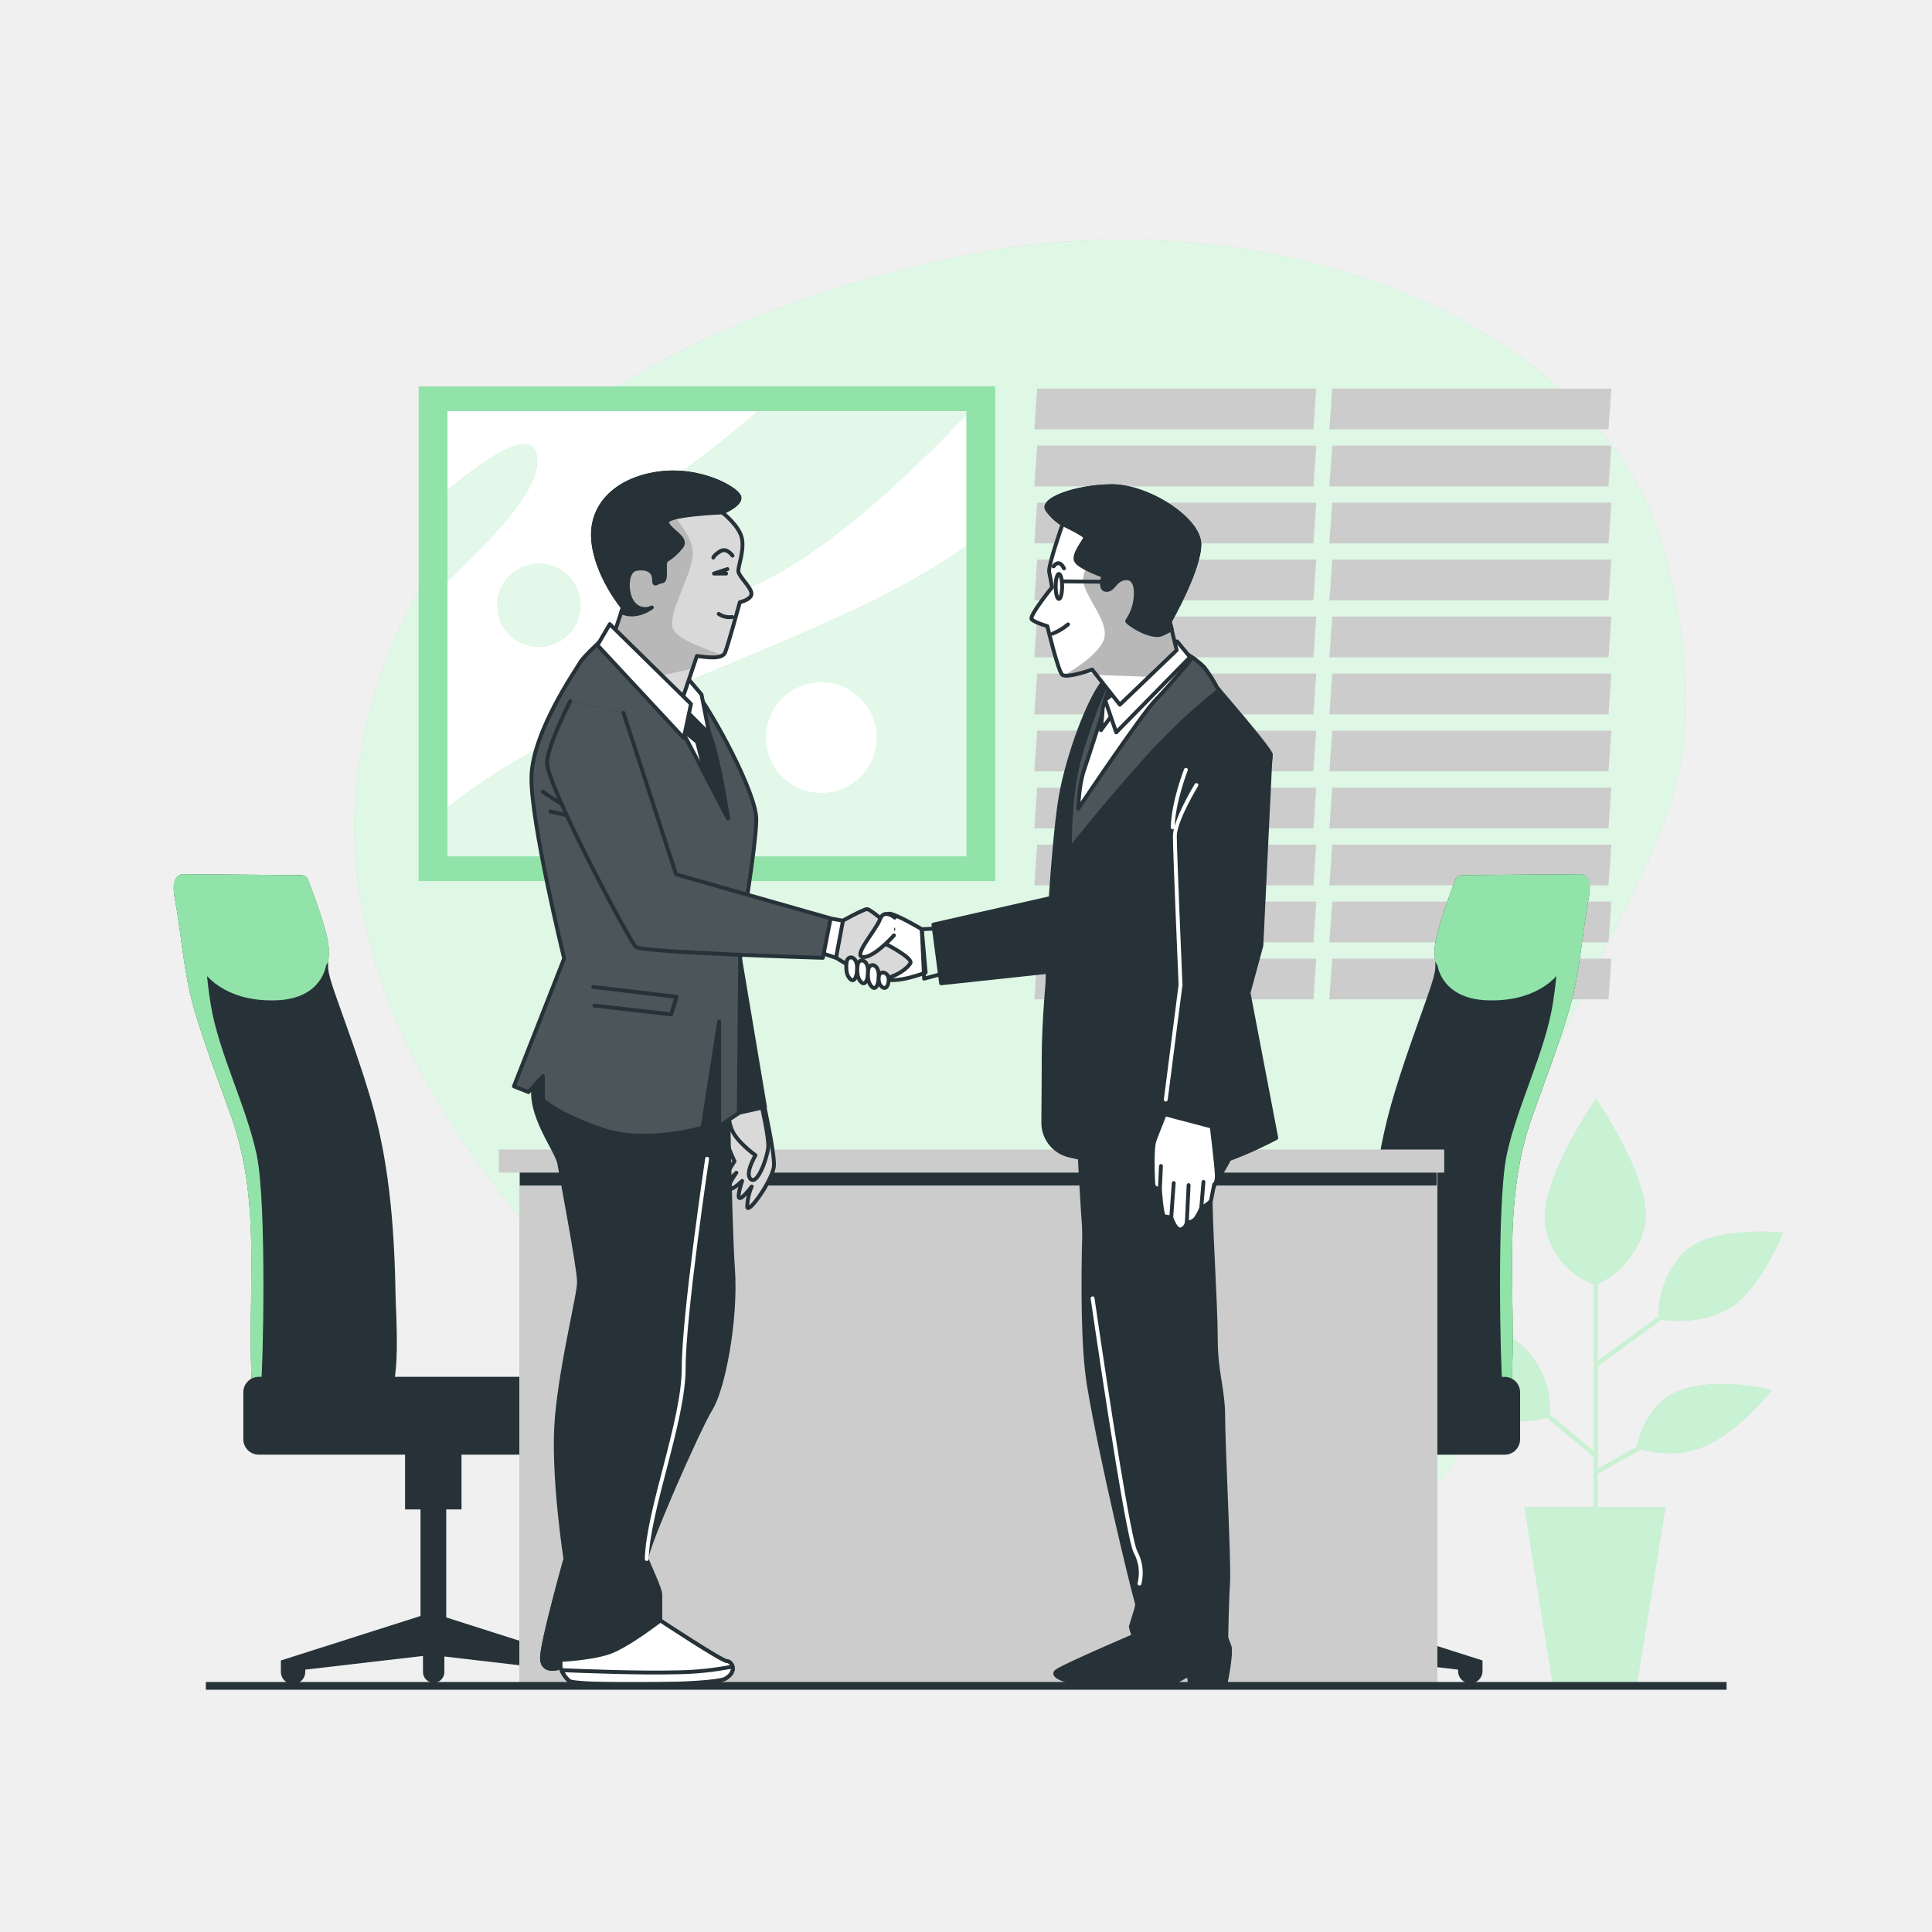
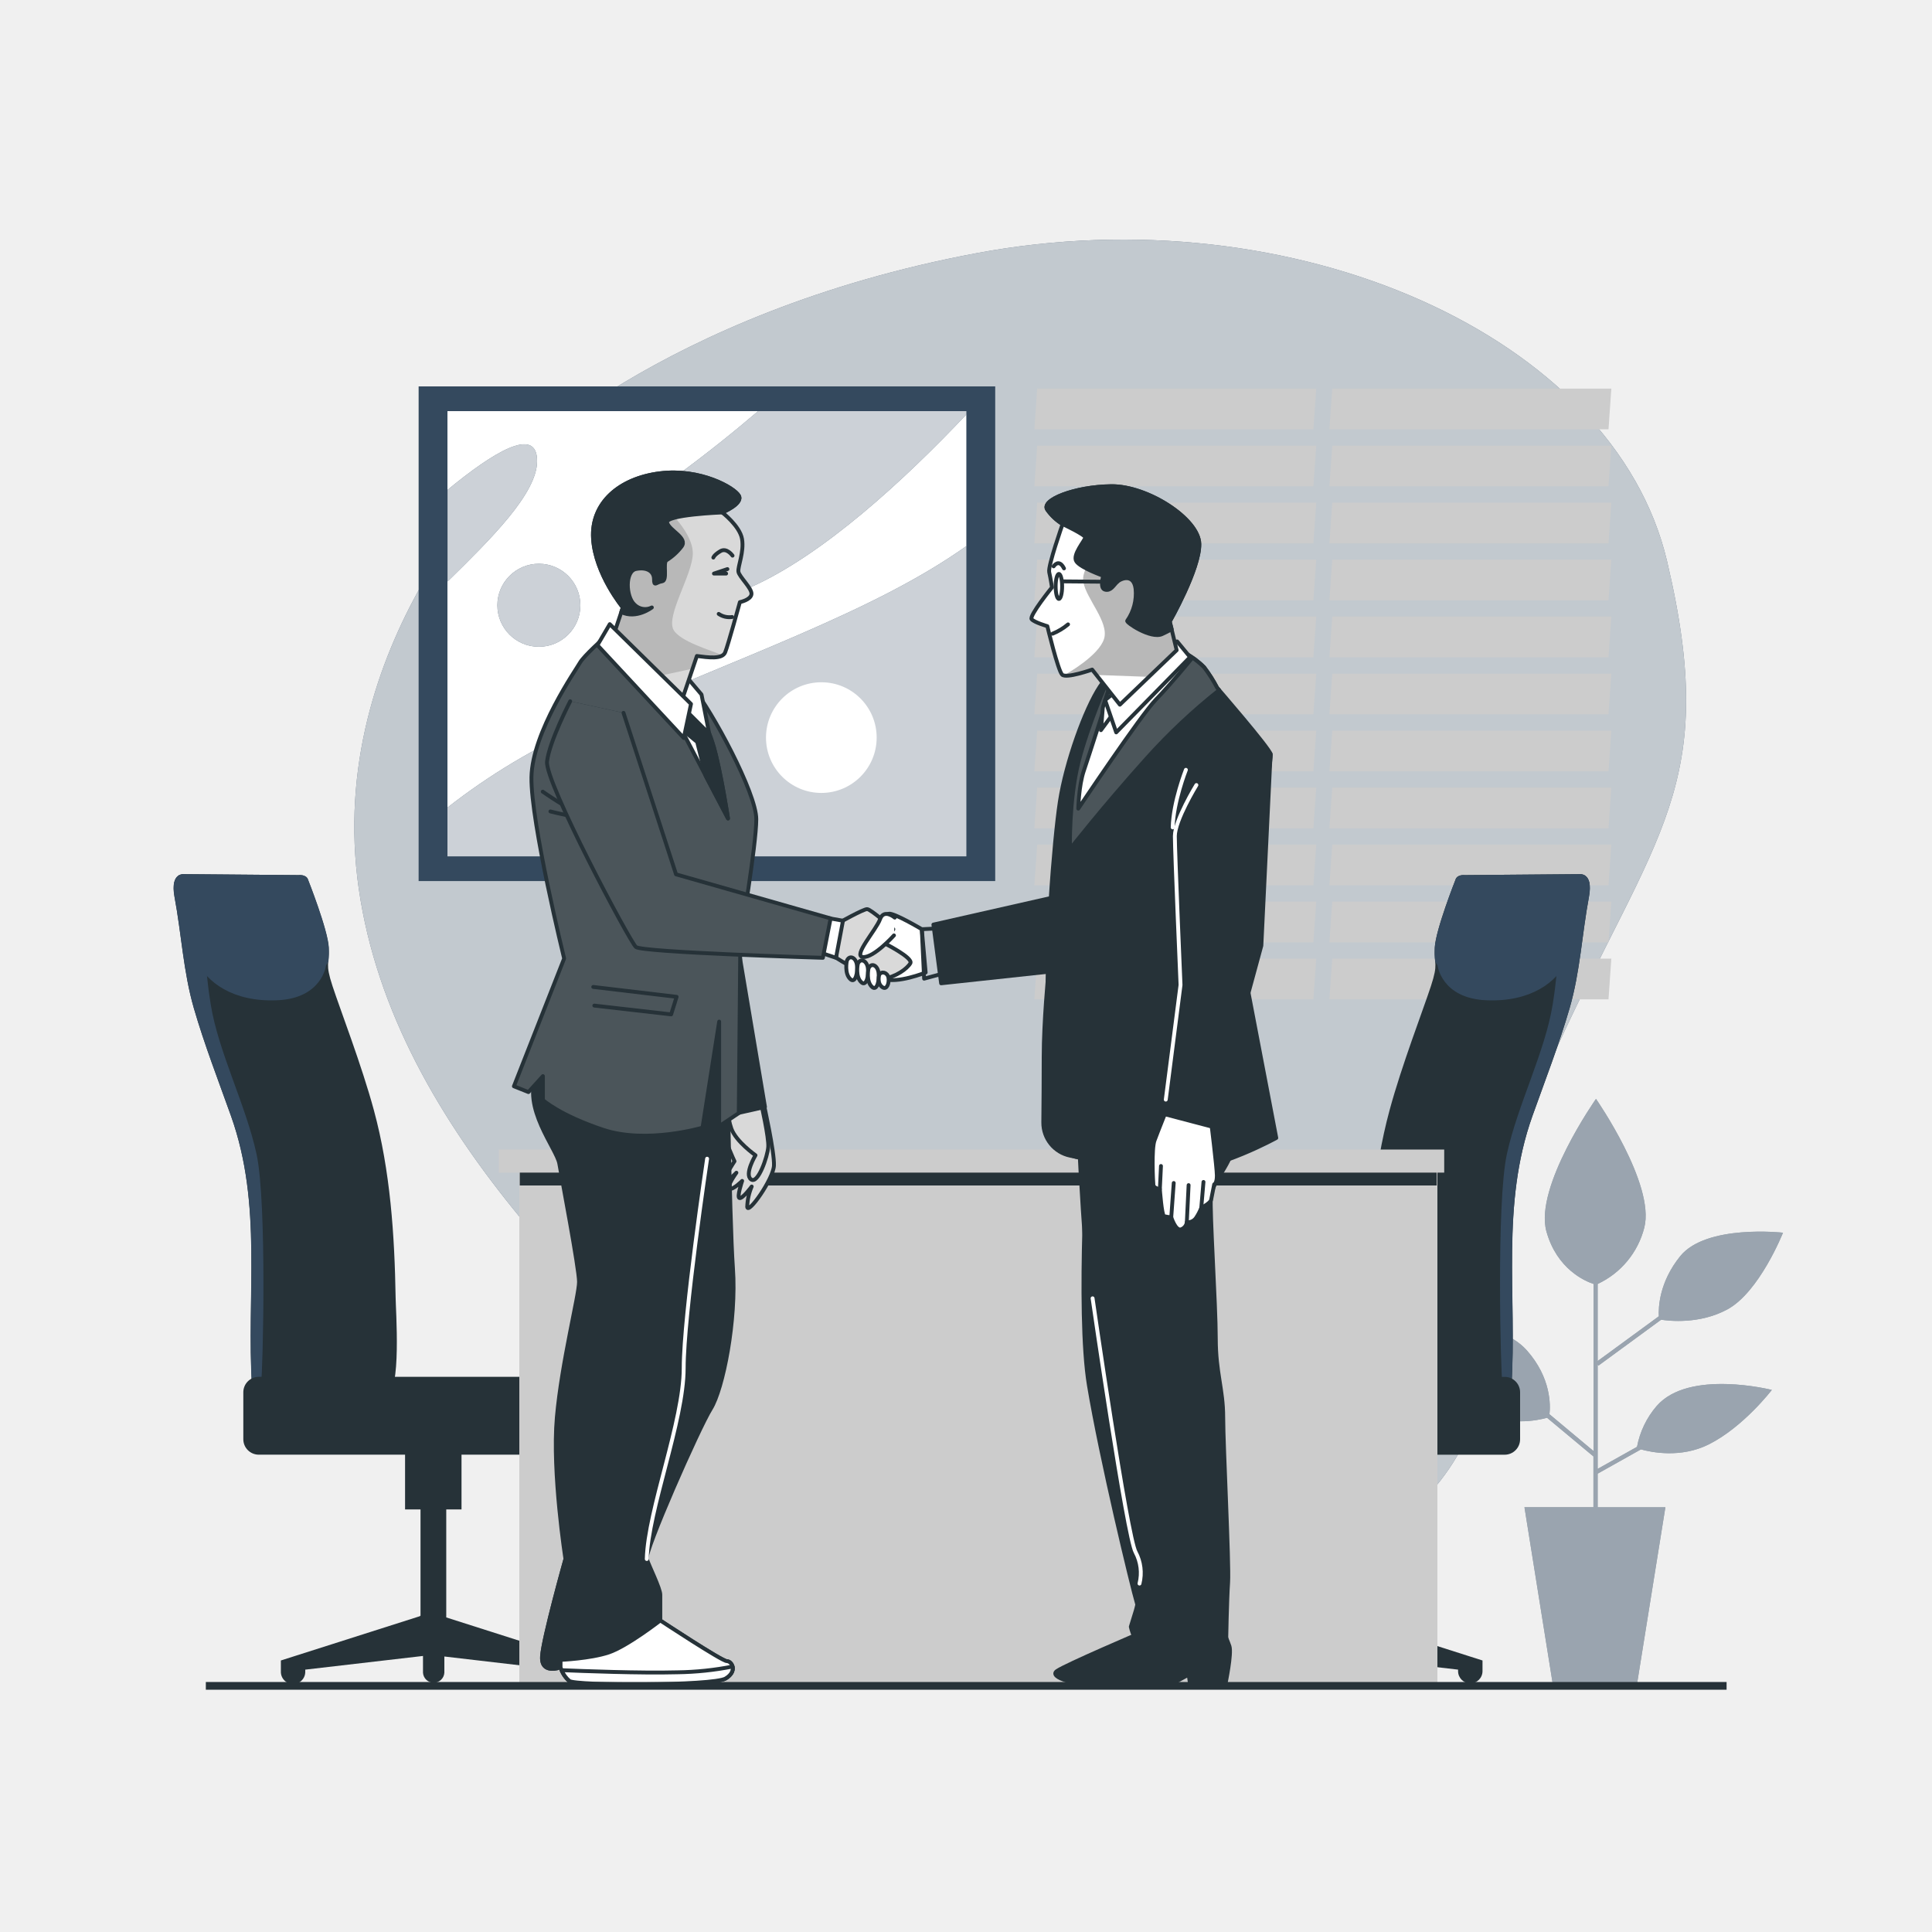
<svg xmlns="http://www.w3.org/2000/svg" viewBox="0 0 500 500">
  <defs>
-     <clipPath id="freepik--clip-path--inject-197">
+     <clipPath id="freepik--clip-path--inject-84">
      <rect x="115.8" y="106.4" width="134.29" height="115.22" style="fill:#fff" />
    </clipPath>
-     <clipPath id="freepik--clip-path-2--inject-197">
+     <clipPath id="freepik--clip-path-2--inject-84">
      <path d="M197.66,285.64s2.8,12.51,2.64,16-6.75,12.84-6.92,10.7a14.6,14.6,0,0,1,1.16-5.27s-2.31,3.13-3.13,3,.66-4.45.66-4.45-2.47,2.47-3.3,2,1.81-4.12,1.81-4.12-3,3.13-3.12,2.14,2.63-5.1,2.63-5.1-2.8-5.93-3-8.4a8,8,0,0,1,1.64-4.77Z" style="fill:#fff;stroke:#263238;stroke-linecap:round;stroke-linejoin:round" />
    </clipPath>
-     <clipPath id="freepik--clip-path-3--inject-197">
+     <clipPath id="freepik--clip-path-3--inject-84">
      <path d="M197,285.64s2,8.73,1.82,11.2-2.64,9.71-4.45,8.39,1.15-6.25,1.15-6.25-5.08-3.57-6.25-6.92-.5-4.77-.5-4.77Z" style="fill:#fff;stroke:#263238;stroke-linecap:round;stroke-linejoin:round" />
    </clipPath>
-     <clipPath id="freepik--clip-path-4--inject-197">
+     <clipPath id="freepik--clip-path-4--inject-84">
      <path d="M156.5,164.91s-5.45,4.88-6.39,6.57-12.38,18-12.57,29.66S146,248.06,146,248.06L133,281.13l3.76,1.5,3.75-4.13v6.2s4.32,3.94,15.58,7.69,25.72-.56,25.72-.56l4.31-27.44v27.07l5.07-3.38L191.6,243s4.13-24.21,4.13-31-11.45-28-16.52-34.16-13.52-11.26-16-13.14S156.5,164.91,156.5,164.91Z" style="fill:#263238;stroke:#263238;stroke-linecap:round;stroke-linejoin:round" />
    </clipPath>
-     <clipPath id="freepik--clip-path-5--inject-197">
+     <clipPath id="freepik--clip-path-5--inject-84">
      <path d="M186.91,132.62s4.56,3.5,5.13,6.88-1.13,7.14-.94,8.45,3.56,4.32,3.38,5.82-3,2.06-3,2.06-3.06,11.14-3.81,13-4.51,1.31-7.32.94l-5.07,15L158.56,165.1l2.63-7.89s-7.13-8.63-7.7-17.83,6.76-15.58,17.27-16.89,19.34,3.75,20.46,5.82S186.91,132.62,186.91,132.62Z" style="fill:#fff;stroke:#263238;stroke-linecap:round;stroke-linejoin:round" />
    </clipPath>
-     <clipPath id="freepik--clip-path-6--inject-197">
+     <clipPath id="freepik--clip-path-6--inject-84">
      <path d="M217,238.88s6.4-3.6,7.4-3.6,6.8,5.2,6.8,5.2l-2.4,3.6s7.6,3.8,6.8,5.2-3.8,3.6-7,4-12.2-5.4-12.2-5.4Z" style="fill:#fff;stroke:#263238;stroke-linecap:round;stroke-linejoin:round" />
    </clipPath>
-     <clipPath id="freepik--clip-path-7--inject-197">
+     <clipPath id="freepik--clip-path-7--inject-84">
      <path d="M147.57,181.48s-5.4,10.4-6,15.6,21.4,46.6,23,48,48.39,2.8,48.39,2.8l2-10.2-40-11.4-13.6-41.8" style="fill:#263238;stroke:#263238;stroke-linecap:round;stroke-linejoin:round" />
    </clipPath>
-     <clipPath id="freepik--clip-path-8--inject-197">
+     <clipPath id="freepik--clip-path-8--inject-84">
      <path d="M315,178a37.14,37.14,0,0,0-3.34-5.26,20,20,0,0,0-4.94-3.67c-6.36-2.51-14.68,1.13-19.51,5.73-.64,1.42-5.68,12.92-8.07,22.32-2.55,10-2.23,22.64-2.23,22.64s8.45-10.84,19.92-23.59a152.09,152.09,0,0,1,18.7-17.57Z" style="fill:#263238;stroke:#263238;stroke-linecap:round;stroke-linejoin:round" />
    </clipPath>
-     <clipPath id="freepik--clip-path-9--inject-197">
+     <clipPath id="freepik--clip-path-9--inject-84">
      <path d="M275,135.63s-3.83,10.88-3.47,12.44.72,3.94.72,3.94-6,7.41-5.26,8.25,4.06,1.79,4.06,1.79,2.75,11.48,3.83,12.55,7.77-1.31,7.77-1.31l7.17,9.08,14.7-14.1-1.79-7.41s7.77-13.63,7.65-20.09S297,125.71,287.55,125.83s-18.29,3.59-16.5,6.1A13.54,13.54,0,0,0,275,135.63Z" style="fill:#fff;stroke:#263238;stroke-linecap:round;stroke-linejoin:round" />
    </clipPath>
  </defs>
-   <g id="freepik--background-simple--inject-197">
-     <path d="M131.92,120.89s-48.27,45.74-39.06,109.2S158.55,342.56,203,383.34s107.55,46.38,153.07,15.17S377,327.83,402.72,271.56s42.49-68.19,28.69-126.42S335,50.12,252.77,65.51,131.92,120.89,131.92,120.89Z" style="fill:#92E3A9" />
+   <g id="freepik--background-simple--inject-84">
+     <path d="M131.92,120.89s-48.27,45.74-39.06,109.2S158.55,342.56,203,383.34s107.55,46.38,153.07,15.17S377,327.83,402.72,271.56s42.49-68.19,28.69-126.42S335,50.12,252.77,65.51,131.92,120.89,131.92,120.89Z" style="fill:#34495E" />
    <path d="M131.92,120.89s-48.27,45.74-39.06,109.2S158.55,342.56,203,383.34s107.55,46.38,153.07,15.17S377,327.83,402.72,271.56s42.49-68.19,28.69-126.42S335,50.12,252.77,65.51,131.92,120.89,131.92,120.89Z" style="fill:#fff;opacity:0.7" />
  </g>
-   <g id="freepik--Window--inject-197">
+   <g id="freepik--Window--inject-84">
    <polygon points="339.91 111.11 267.69 111.11 268.42 100.58 340.64 100.58 339.91 111.11" style="fill:#ccc" />
    <polygon points="339.91 125.86 267.69 125.86 268.42 115.33 340.64 115.33 339.91 125.86" style="fill:#ccc" />
    <polygon points="339.91 140.62 267.69 140.62 268.42 130.08 340.64 130.08 339.91 140.62" style="fill:#ccc" />
    <polygon points="339.91 155.37 267.69 155.37 268.42 144.83 340.64 144.83 339.91 155.37" style="fill:#ccc" />
    <polygon points="339.91 170.12 267.69 170.12 268.42 159.58 340.64 159.58 339.91 170.12" style="fill:#ccc" />
    <polygon points="339.91 184.87 267.69 184.87 268.42 174.34 340.64 174.34 339.91 184.87" style="fill:#ccc" />
    <polygon points="339.91 199.62 267.69 199.62 268.42 189.09 340.64 189.09 339.91 199.62" style="fill:#ccc" />
    <polygon points="339.91 214.38 267.69 214.38 268.42 203.84 340.64 203.84 339.91 214.38" style="fill:#ccc" />
    <polygon points="339.91 229.13 267.69 229.13 268.42 218.59 340.64 218.59 339.91 229.13" style="fill:#ccc" />
    <polygon points="339.91 243.88 267.69 243.88 268.42 233.34 340.64 233.34 339.91 243.88" style="fill:#ccc" />
    <polygon points="339.91 258.63 267.69 258.63 268.42 248.09 340.64 248.09 339.91 258.63" style="fill:#ccc" />
    <polygon points="416.28 111.11 344.05 111.11 344.78 100.58 417.01 100.58 416.28 111.11" style="fill:#ccc" />
    <polygon points="416.28 125.86 344.05 125.86 344.78 115.33 417.01 115.33 416.28 125.86" style="fill:#ccc" />
    <polygon points="416.28 140.62 344.05 140.62 344.78 130.08 417.01 130.08 416.28 140.62" style="fill:#ccc" />
    <polygon points="416.28 155.37 344.05 155.37 344.78 144.83 417.01 144.83 416.28 155.37" style="fill:#ccc" />
    <polygon points="416.28 170.12 344.05 170.12 344.78 159.58 417.01 159.58 416.28 170.12" style="fill:#ccc" />
    <polygon points="416.28 184.87 344.05 184.87 344.78 174.34 417.01 174.34 416.28 184.87" style="fill:#ccc" />
    <polygon points="416.28 199.62 344.05 199.62 344.78 189.09 417.01 189.09 416.28 199.62" style="fill:#ccc" />
    <polygon points="416.28 214.38 344.05 214.38 344.78 203.84 417.01 203.84 416.28 214.38" style="fill:#ccc" />
    <polygon points="416.28 229.13 344.05 229.13 344.78 218.59 417.01 218.59 416.28 229.13" style="fill:#ccc" />
    <polygon points="416.28 243.88 344.05 243.88 344.78 233.34 417.01 233.34 416.28 243.88" style="fill:#ccc" />
    <polygon points="416.28 258.63 344.05 258.63 344.78 248.09 417.01 248.09 416.28 258.63" style="fill:#ccc" />
  </g>
-   <g id="freepik--Picture--inject-197">
-     <rect x="108.34" y="100" width="149.22" height="128.02" style="fill:#92E3A9" />
+   <g id="freepik--Picture--inject-84">
+     <rect x="108.34" y="100" width="149.22" height="128.02" style="fill:#34495E" />
    <rect x="115.8" y="106.4" width="134.29" height="115.22" style="fill:#fff" />
-     <g style="clip-path:url(#freepik--clip-path--inject-197)">
-       <path d="M250.09,141.33c-24.15,17.18-58.74,28.58-98.87,46.49A165.3,165.3,0,0,0,115.8,209v12.63H250.09Z" style="fill:#92E3A9" />
-       <path d="M250.09,106.4H196.2c-6,5.13-13.09,10.86-21.47,17-30.67,22.49-17.38,45,19.43,28.62,18.89-8.39,39.92-27.82,55.93-44.75Z" style="fill:#92E3A9" />
-       <path d="M139,119.32c0-9.39-11.69-2-23.15,7.44v23.71C127,139.53,139,127.72,139,119.32Z" style="fill:#92E3A9" />
-       <path d="M150.2,156.64a10.74,10.74,0,1,1-10.74-10.74A10.74,10.74,0,0,1,150.2,156.64Z" style="fill:#92E3A9" />
+     <g style="clip-path:url(#freepik--clip-path--inject-84)">
+       <path d="M250.09,141.33c-24.15,17.18-58.74,28.58-98.87,46.49A165.3,165.3,0,0,0,115.8,209v12.63H250.09Z" style="fill:#34495E" />
+       <path d="M250.09,106.4H196.2c-6,5.13-13.09,10.86-21.47,17-30.67,22.49-17.38,45,19.43,28.62,18.89-8.39,39.92-27.82,55.93-44.75Z" style="fill:#34495E" />
+       <path d="M139,119.32c0-9.39-11.69-2-23.15,7.44v23.71C127,139.53,139,127.72,139,119.32Z" style="fill:#34495E" />
+       <path d="M150.2,156.64a10.74,10.74,0,1,1-10.74-10.74A10.74,10.74,0,0,1,150.2,156.64Z" style="fill:#34495E" />
      <path d="M250.09,141.33c-24.15,17.18-58.74,28.58-98.87,46.49A165.3,165.3,0,0,0,115.8,209v12.63H250.09Z" style="fill:#fff;opacity:0.75" />
      <path d="M250.09,106.4H196.2c-6,5.13-13.09,10.86-21.47,17-30.67,22.49-17.38,45,19.43,28.62,18.89-8.39,39.92-27.82,55.93-44.75Z" style="fill:#fff;opacity:0.75" />
      <g style="opacity:0.75">
        <path d="M139,119.32c0-9.39-11.69-2-23.15,7.44v23.71C127,139.53,139,127.72,139,119.32Z" style="fill:#fff" />
      </g>
      <path d="M150.2,156.64a10.74,10.74,0,1,1-10.74-10.74A10.74,10.74,0,0,1,150.2,156.64Z" style="fill:#fff;opacity:0.75" />
    </g>
    <path d="M226.88,190.89a14.32,14.32,0,1,1-14.31-14.32A14.31,14.31,0,0,1,226.88,190.89Z" style="fill:#fff" />
  </g>
-   <g id="freepik--Plants--inject-197">
-     <path d="M428.74,363.88a22.52,22.52,0,0,0-5.08,10.56l-10.19,5.71v-27l.2.27,16.23-11.88c2.05.32,9.93,1.22,17.11-2.65,8.34-4.49,14.43-19.87,14.43-19.87s-19.88-2.25-26.61,6.09c-5.46,6.76-5.65,13.31-5.52,15.54l-15.84,11.59V332.29a22.06,22.06,0,0,0,12.07-14.57c2.88-11.22-12.5-33.33-12.5-33.33s-16,22.76-12.83,34.3c2.72,9.77,10,12.87,12.19,13.59v43.25L401,366c.26-2.28.47-9.41-5.88-16.55-7.7-8.66-28.21-8-28.21-8s8.65,17.31,16,23.08c6.44,5,15.33,3,17.47,2.39l12,10v13.15H394.53l7.29,45.56h21.87L431,390.08H413.47v-8.7l11.2-6.28c2.72.76,10.33,2.32,17.53-1.28,9-4.49,16.35-14.11,16.35-14.11S437.08,354.26,428.74,363.88Z" style="fill:#92E3A9" />
+   <g id="freepik--Plants--inject-84">
+     <path d="M428.74,363.88a22.52,22.52,0,0,0-5.08,10.56l-10.19,5.71v-27l.2.27,16.23-11.88c2.05.32,9.93,1.22,17.11-2.65,8.34-4.49,14.43-19.87,14.43-19.87s-19.88-2.25-26.61,6.09c-5.46,6.76-5.65,13.31-5.52,15.54l-15.84,11.59V332.29a22.06,22.06,0,0,0,12.07-14.57c2.88-11.22-12.5-33.33-12.5-33.33s-16,22.76-12.83,34.3c2.72,9.77,10,12.87,12.19,13.59v43.25L401,366c.26-2.28.47-9.41-5.88-16.55-7.7-8.66-28.21-8-28.21-8s8.65,17.31,16,23.08c6.44,5,15.33,3,17.47,2.39l12,10v13.15H394.53l7.29,45.56h21.87L431,390.08H413.47v-8.7l11.2-6.28c2.72.76,10.33,2.32,17.53-1.28,9-4.49,16.35-14.11,16.35-14.11S437.08,354.26,428.74,363.88Z" style="fill:#34495E" />
    <path d="M428.74,363.88a22.52,22.52,0,0,0-5.08,10.56l-10.19,5.71v-27l.2.27,16.23-11.88c2.05.32,9.93,1.22,17.11-2.65,8.34-4.49,14.43-19.87,14.43-19.87s-19.88-2.25-26.61,6.09c-5.46,6.76-5.65,13.31-5.52,15.54l-15.84,11.59V332.29a22.06,22.06,0,0,0,12.07-14.57c2.88-11.22-12.5-33.33-12.5-33.33s-16,22.76-12.83,34.3c2.72,9.77,10,12.87,12.19,13.59v43.25L401,366c.26-2.28.47-9.41-5.88-16.55-7.7-8.66-28.21-8-28.21-8s8.65,17.31,16,23.08c6.44,5,15.33,3,17.47,2.39l12,10v13.15H394.53l7.29,45.56h21.87L431,390.08H413.47v-8.7l11.2-6.28c2.72.76,10.33,2.32,17.53-1.28,9-4.49,16.35-14.11,16.35-14.11S437.08,354.26,428.74,363.88Z" style="fill:#fff;opacity:0.5" />
  </g>
-   <g id="freepik--Desk--inject-197">
+   <g id="freepik--Desk--inject-84">
    <path d="M408.53,226.23l-29.43.25s-2-.25-2.43,1.21c0,0-5.11,12.9-5.35,17.52s1,3.89-1,10-7.54,20.43-10.7,32.11c-4.25,15.69-5.36,32.35-5.63,48.55,0,2.6-1.6,25,2.45,25,3.36,0,34.33,4.11,34.7-1.86,1.49-23.8-2.81-47.05,5.45-70.19,3.21-9,6.89-18.48,9.62-27.88s3.2-19.18,5-28.8C412.42,225.5,408.53,226.23,408.53,226.23Z" style="fill:#263238" />
-     <path d="M411.42,229.15c-.29-3.4-2.89-2.92-2.89-2.92l-29.43.25s-2-.25-2.43,1.21c0,0-5.11,12.9-5.35,17.52a21.2,21.2,0,0,0,.1,3.66l.62,1s1,8.51,12.65,9,18.25-4.87,20.68-10,3.41-13.38,5.35-18.25A16.16,16.16,0,0,1,411.42,229.15Z" style="fill:#92E3A9" />
-     <path d="M404.59,238.65c-2,7.11-.79,9.08-2.76,21.32s-9.08,26-11.85,38.69-1.57,57.24-1.18,59.22a17.12,17.12,0,0,1,.17,3.17c1.33-.5,2.13-1.18,2.19-2.11,1.49-23.8-2.81-47.05,5.45-70.19,3.21-9,6.89-18.48,9.62-27.88s3.2-19.18,5-28.8c.75-4-.43-5.31-1.46-5.7l0,0A53,53,0,0,0,404.59,238.65Z" style="fill:#92E3A9" />
+     <path d="M411.42,229.15c-.29-3.4-2.89-2.92-2.89-2.92l-29.43.25s-2-.25-2.43,1.21c0,0-5.11,12.9-5.35,17.52a21.2,21.2,0,0,0,.1,3.66l.62,1s1,8.51,12.65,9,18.25-4.87,20.68-10,3.41-13.38,5.35-18.25A16.16,16.16,0,0,1,411.42,229.15Z" style="fill:#34495E" />
+     <path d="M404.59,238.65c-2,7.11-.79,9.08-2.76,21.32s-9.08,26-11.85,38.69-1.57,57.24-1.18,59.22a17.12,17.12,0,0,1,.17,3.17c1.33-.5,2.13-1.18,2.19-2.11,1.49-23.8-2.81-47.05,5.45-70.19,3.21-9,6.89-18.48,9.62-27.88s3.2-19.18,5-28.8c.75-4-.43-5.31-1.46-5.7l0,0A53,53,0,0,0,404.59,238.65Z" style="fill:#34495E" />
    <path d="M347.74,418.28l-.2-.16V390.64h3.95V373.27h-14.6v17.37h3.94v27.95l-34.94,11.14v2.76a3.16,3.16,0,1,0,6.32,0v-.39l29.22-3.4v4.19a2.76,2.76,0,0,0,5.52,0v-4.33l30.4,3.54v.39a3.16,3.16,0,1,0,6.32,0v-2.76Z" style="fill:#263238" />
    <rect x="298.63" y="356.33" width="94.77" height="20.15" rx="4" style="fill:#263238" />
    <path d="M47.84,226.23l29.43.25s2-.25,2.44,1.21c0,0,5.11,12.9,5.35,17.52s-1,3.89,1,10,7.54,20.43,10.7,32.11c4.26,15.69,5.36,32.35,5.63,48.55,0,2.6,1.6,25-2.45,25-3.35,0-34.32,4.11-34.7-1.86-1.48-23.8,2.81-47.05-5.45-70.19-3.21-9-6.89-18.48-9.61-27.88s-3.2-19.18-5-28.8C44,225.5,47.84,226.23,47.84,226.23Z" style="fill:#263238" />
-     <path d="M45,229.15c.29-3.4,2.88-2.92,2.88-2.92l29.43.25s2-.25,2.44,1.21c0,0,5.11,12.9,5.35,17.52a22,22,0,0,1-.11,3.66l-.62,1s-1,8.51-12.65,9S53.44,254,51,248.86s-3.4-13.38-5.35-18.25A13.74,13.74,0,0,0,45,229.15Z" style="fill:#92E3A9" />
-     <path d="M51.78,238.65c2,7.11.79,9.08,2.76,21.32s9.09,26,11.85,38.69S68,355.9,67.57,357.88a18,18,0,0,0-.17,3.17c-1.32-.5-2.13-1.18-2.19-2.11-1.48-23.8,2.81-47.05-5.45-70.19-3.21-9-6.89-18.48-9.61-27.88s-3.2-19.18-5-28.8c-.74-4,.44-5.31,1.46-5.7l0,0A52.5,52.5,0,0,1,51.78,238.65Z" style="fill:#92E3A9" />
+     <path d="M45,229.15c.29-3.4,2.88-2.92,2.88-2.92l29.43.25s2-.25,2.44,1.21c0,0,5.11,12.9,5.35,17.52a22,22,0,0,1-.11,3.66l-.62,1s-1,8.51-12.65,9S53.44,254,51,248.86s-3.4-13.38-5.35-18.25A13.74,13.74,0,0,0,45,229.15Z" style="fill:#34495E" />
+     <path d="M51.78,238.65c2,7.11.79,9.08,2.76,21.32s9.09,26,11.85,38.69S68,355.9,67.57,357.88a18,18,0,0,0-.17,3.17c-1.32-.5-2.13-1.18-2.19-2.11-1.48-23.8,2.81-47.05-5.45-70.19-3.21-9-6.89-18.48-9.61-27.88s-3.2-19.18-5-28.8c-.74-4,.44-5.31,1.46-5.7l0,0A52.5,52.5,0,0,1,51.78,238.65Z" style="fill:#34495E" />
    <path d="M108.63,418.28l.2-.16V390.64h-4V373.27h14.61v17.37h-3.95v27.95l34.94,11.14v2.76a3.16,3.16,0,0,1-6.32,0v-.39L115,428.7v4.19a2.77,2.77,0,0,1-5.53,0v-4.33L79,432.1v.39a3.16,3.16,0,1,1-6.31,0v-2.76Z" style="fill:#263238" />
    <rect x="62.98" y="356.33" width="94.77" height="20.15" rx="4" transform="translate(220.72 732.8) rotate(180)" style="fill:#263238" />
    <rect x="134.4" y="299.74" width="237.6" height="136.56" style="fill:#ccc" />
    <rect x="134.52" y="303.02" width="237.3" height="3.78" style="fill:#263238" />
    <rect x="129.11" y="297.5" width="244.65" height="5.97" style="fill:#ccc" />
  </g>
-   <g id="freepik--Characters--inject-197">
+   <g id="freepik--Characters--inject-84">
    <path d="M197.66,285.64s2.8,12.51,2.64,16-6.75,12.84-6.92,10.7a14.6,14.6,0,0,1,1.16-5.27s-2.31,3.13-3.13,3,.66-4.45.66-4.45-2.47,2.47-3.3,2,1.81-4.12,1.81-4.12-3,3.13-3.12,2.14,2.63-5.1,2.63-5.1-2.8-5.93-3-8.4a8,8,0,0,1,1.64-4.77Z" style="fill:#fff" />
-     <g style="clip-path:url(#freepik--clip-path-2--inject-197)">
+     <g style="clip-path:url(#freepik--clip-path-2--inject-84)">
      <path d="M197.66,285.64s2.8,12.51,2.64,16-6.75,12.84-6.92,10.7a14.6,14.6,0,0,1,1.16-5.27s-2.31,3.13-3.13,3,.66-4.45.66-4.45-2.47,2.47-3.3,2,1.81-4.12,1.81-4.12-3,3.13-3.12,2.14,2.63-5.1,2.63-5.1-2.8-5.93-3-8.4a8,8,0,0,1,1.64-4.77Z" style="fill:#d9d9d9" />
    </g>
    <path d="M197.66,285.64s2.8,12.51,2.64,16-6.75,12.84-6.92,10.7a14.6,14.6,0,0,1,1.16-5.27s-2.31,3.13-3.13,3,.66-4.45.66-4.45-2.47,2.47-3.3,2,1.81-4.12,1.81-4.12-3,3.13-3.12,2.14,2.63-5.1,2.63-5.1-2.8-5.93-3-8.4a8,8,0,0,1,1.64-4.77Z" style="fill:none;stroke:#263238;stroke-linecap:round;stroke-linejoin:round" />
    <path d="M197,285.64s2,8.73,1.82,11.2-2.64,9.71-4.45,8.39,1.15-6.25,1.15-6.25-5.08-3.57-6.25-6.92-.5-4.77-.5-4.77Z" style="fill:#fff" />
-     <g style="clip-path:url(#freepik--clip-path-3--inject-197)">
+     <g style="clip-path:url(#freepik--clip-path-3--inject-84)">
      <path d="M197,285.64s2,8.73,1.82,11.2-2.64,9.71-4.45,8.39,1.15-6.25,1.15-6.25-5.08-3.57-6.25-6.92-.5-4.77-.5-4.77Z" style="fill:#d9d9d9" />
    </g>
    <path d="M197,285.64s2,8.73,1.82,11.2-2.64,9.71-4.45,8.39,1.15-6.25,1.15-6.25-5.08-3.57-6.25-6.92-.5-4.77-.5-4.77Z" style="fill:none;stroke:#263238;stroke-linecap:round;stroke-linejoin:round" />
    <polygon points="190.97 244.73 197.98 286.48 188.1 288.71 178.22 256.52 190.97 244.73" style="fill:#263238;stroke:#263238;stroke-linecap:round;stroke-linejoin:round" />
    <path d="M188.1,265.13s.64,49.72,1.59,63.11-2.55,31.24-5.73,36.34-17.22,37-16.58,38.89,3.51,7.65,3.51,9.24v6.69s15.93,10.52,17.21,10.52,2.87,2.55-.32,4.47-38.89,1.91-40.48.63a7.72,7.72,0,0,1-2.23-3.5s-5.1,1.91-4.78-2.87,6.05-25.18,6.05-25.18-3.5-22.32-2.23-36.66,5.74-31.56,5.74-35.06-4.46-26.78-5.1-30.6-9.88-14.67-5.74-23.27,7.33-22.32,8.61-23.27,18.49-1.6,25.5,0S187.78,256.2,188.1,265.13Z" style="fill:#263238;stroke:#263238;stroke-linecap:round;stroke-linejoin:round" />
    <path d="M156.5,164.91s-5.45,4.88-6.39,6.57-12.38,18-12.57,29.66S146,248.06,146,248.06L133,281.13l3.76,1.5,3.75-4.13v6.2s4.32,3.94,15.58,7.69,25.72-.56,25.72-.56l4.31-27.44v27.07l5.07-3.38L191.6,243s4.13-24.21,4.13-31-11.45-28-16.52-34.16-13.52-11.26-16-13.14S156.5,164.91,156.5,164.91Z" style="fill:#263238" />
-     <g style="clip-path:url(#freepik--clip-path-4--inject-197)">
+     <g style="clip-path:url(#freepik--clip-path-4--inject-84)">
      <path d="M156.5,164.91s-5.45,4.88-6.39,6.57-12.38,18-12.57,29.66S146,248.06,146,248.06L133,281.13l3.76,1.5,3.75-4.13v6.2s4.32,3.94,15.58,7.69,25.72-.56,25.72-.56l4.31-27.44v27.07l5.07-3.38L191.6,243s4.13-24.21,4.13-31-11.45-28-16.52-34.16-13.52-11.26-16-13.14S156.5,164.91,156.5,164.91Z" style="fill:#fff;opacity:0.17" />
      <path d="M140.46,204.88s6.82,4.83,11.36,6.53" style="fill:none;stroke:#263238;stroke-linecap:round;stroke-linejoin:round" />
      <path d="M142.45,210s7.67,2,11.64,2" style="fill:none;stroke:#263238;stroke-linecap:round;stroke-linejoin:round" />
      <polyline points="153.53 255.42 175.11 257.98 173.69 262.52 153.81 260.25" style="fill:none;stroke:#263238;stroke-linecap:round;stroke-linejoin:round" />
    </g>
    <path d="M156.5,164.91s-5.45,4.88-6.39,6.57-12.38,18-12.57,29.66S146,248.06,146,248.06L133,281.13l3.76,1.5,3.75-4.13v6.2s4.32,3.94,15.58,7.69,25.72-.56,25.72-.56l4.31-27.44v27.07l5.07-3.38L191.6,243s4.13-24.21,4.13-31-11.45-28-16.52-34.16-13.52-11.26-16-13.14S156.5,164.91,156.5,164.91Z" style="fill:none;stroke:#263238;stroke-linecap:round;stroke-linejoin:round" />
    <path d="M155.37,166l20.84,22.53,12.2,23.28s-2.63-17.27-4.88-22S171.14,173.36,170,170.73,155.37,166,155.37,166Z" style="fill:#fff;stroke:#263238;stroke-linecap:round;stroke-linejoin:round" />
    <path d="M182.64,200.83l5.77,11s-1.79-11.77-3.69-18.52l-1.19-3.45a62.49,62.49,0,0,0-5.42-8l-3.27-.65,1.37,7.36,4.22,3.45Z" style="fill:#263238;stroke:#263238;stroke-linecap:round;stroke-linejoin:round" />
    <path d="M177.08,174.49l1.08,1.25,3.39,4,2,10.16-8.69-8.67S176,176,177.08,174.49Z" style="fill:#fff;stroke:#263238;stroke-linecap:round;stroke-linejoin:round" />
    <path d="M186.91,132.62s4.56,3.5,5.13,6.88-1.13,7.14-.94,8.45,3.56,4.32,3.38,5.82-3,2.06-3,2.06-3.06,11.14-3.81,13-4.51,1.31-7.32.94l-5.07,15L158.56,165.1l2.63-7.89s-7.13-8.63-7.7-17.83,6.76-15.58,17.27-16.89,19.34,3.75,20.46,5.82S186.91,132.62,186.91,132.62Z" style="fill:#fff" />
-     <g style="clip-path:url(#freepik--clip-path-5--inject-197)">
+     <g style="clip-path:url(#freepik--clip-path-5--inject-84)">
      <path d="M186.91,132.62s4.56,3.5,5.13,6.88-1.13,7.14-.94,8.45,3.56,4.32,3.38,5.82-3,2.06-3,2.06-3.06,11.14-3.81,13-4.51,1.31-7.32.94l-5.07,15L158.56,165.1l2.63-7.89s-7.13-8.63-7.7-17.83,6.76-15.58,17.27-16.89,19.34,3.75,20.46,5.82S186.91,132.62,186.91,132.62Z" style="fill:#d9d9d9" />
      <path d="M167.43,175.56c2.82-.57,7.55-1.55,11.81-2.51l1.1-3.26c2.34.31,5.34.75,6.7-.2-3.2-1.32-11.12-3.63-12.74-6.6-2-3.69,5-14.43,5-19.8s-6.71-11.41-6.71-11.41c-3.23-3.07-9.12-4-14.35-4a14.08,14.08,0,0,0-4.78,11.65c.57,9.2,7.7,17.83,7.7,17.83l-2.63,7.89Z" style="fill:#b8b8b8" />
    </g>
    <path d="M186.91,132.62s4.56,3.5,5.13,6.88-1.13,7.14-.94,8.45,3.56,4.32,3.38,5.82-3,2.06-3,2.06-3.06,11.14-3.81,13-4.51,1.31-7.32.94l-5.07,15L158.56,165.1l2.63-7.89s-7.13-8.63-7.7-17.83,6.76-15.58,17.27-16.89,19.34,3.75,20.46,5.82S186.91,132.62,186.91,132.62Z" style="fill:none;stroke:#263238;stroke-linecap:round;stroke-linejoin:round" />
    <path d="M186.91,132.62s5.44-2.25,4.31-4.31-9.95-7.14-20.46-5.82-17.83,7.69-17.27,16.89,7.7,17.83,7.7,17.83l-.4,1.2c3.89,1.9,7.91-1.2,7.91-1.2a3.87,3.87,0,0,1-4.51-.75c-2.25-2.06-2.44-8.63.38-9.2s4.69.57,4.69,2.63.56.75,2.07.56.18-4.69,1.12-5.44a14.69,14.69,0,0,0,3.94-3.57c1.69-2.25-3.19-4.12-3.75-6.19S186.91,132.62,186.91,132.62Z" style="fill:#263238;stroke:#263238;stroke-linecap:round;stroke-linejoin:round" />
    <polyline points="188.25 147.28 184.77 148.44 187.92 148.44" style="fill:none;stroke:#263238;stroke-linecap:round;stroke-linejoin:round" />
    <path d="M189.58,143.8s-1.49-2.15-3.15-1.16-1.82,1.66-1.82,1.66" style="fill:none;stroke:#263238;stroke-linecap:round;stroke-linejoin:round" />
    <path d="M186,158.88a4.89,4.89,0,0,0,3.48.8" style="fill:none;stroke:#263238;stroke-linecap:round;stroke-linejoin:round" />
    <polygon points="157.81 161.53 178.83 182.18 176.96 191 154.62 166.97 157.81 161.53" style="fill:#fff;stroke:#263238;stroke-linecap:round;stroke-linejoin:round" />
    <path d="M238.56,240.48s-7.4-4.4-8.6-4-12.8,8.8-12,10.8,7,4.6,10.6,6,11-1.6,11-1.6Z" style="fill:#fff;stroke:#263238;stroke-linecap:round;stroke-linejoin:round" />
    <path d="M217,238.88s6.4-3.6,7.4-3.6,6.8,5.2,6.8,5.2l-2.4,3.6s7.6,3.8,6.8,5.2-3.8,3.6-7,4-12.2-5.4-12.2-5.4Z" style="fill:#fff" />
-     <g style="clip-path:url(#freepik--clip-path-6--inject-197)">
+     <g style="clip-path:url(#freepik--clip-path-6--inject-84)">
      <path d="M217,238.88s6.4-3.6,7.4-3.6,6.8,5.2,6.8,5.2l-2.4,3.6s7.6,3.8,6.8,5.2-3.8,3.6-7,4-12.2-5.4-12.2-5.4Z" style="fill:#d9d9d9" />
    </g>
    <path d="M217,238.88s6.4-3.6,7.4-3.6,6.8,5.2,6.8,5.2l-2.4,3.6s7.6,3.8,6.8,5.2-3.8,3.6-7,4-12.2-5.4-12.2-5.4Z" style="fill:none;stroke:#263238;stroke-linecap:round;stroke-linejoin:round" />
    <polygon points="212.56 237.28 218.16 238.28 216.36 247.88 211.56 246.28 212.56 237.28" style="fill:#fff;stroke:#263238;stroke-linecap:round;stroke-linejoin:round" />
    <path d="M147.57,181.48s-5.4,10.4-6,15.6,21.4,46.6,23,48,48.39,2.8,48.39,2.8l2-10.2-40-11.4-13.6-41.8" style="fill:#263238" />
-     <g style="clip-path:url(#freepik--clip-path-7--inject-197)">
+     <g style="clip-path:url(#freepik--clip-path-7--inject-84)">
      <path d="M147.57,181.48s-5.4,10.4-6,15.6,21.4,46.6,23,48,48.39,2.8,48.39,2.8l2-10.2-40-11.4-13.6-41.8" style="fill:#fff;opacity:0.17" />
    </g>
    <path d="M147.57,181.48s-5.4,10.4-6,15.6,21.4,46.6,23,48,48.39,2.8,48.39,2.8l2-10.2-40-11.4-13.6-41.8" style="fill:none;stroke:#263238;stroke-linecap:round;stroke-linejoin:round" />
    <path d="M231.56,237.48s-2.8-2.4-3.8.4-7.2,9.6-4.4,9.8,8-5.6,8-5.6" style="fill:#fff;stroke:#263238;stroke-linecap:round;stroke-linejoin:round" />
    <path d="M219.16,248.68s-.72,3.37,1,4.8c1.21,1,1.89-1.8,1.6-3.8S219.76,247.08,219.16,248.68Z" style="fill:#fff;stroke:#263238;stroke-linecap:round;stroke-linejoin:round" />
    <path d="M222,249.48s-.72,3.37,1,4.8c1.21,1,1.89-1.8,1.6-3.8S222.56,247.88,222,249.48Z" style="fill:#fff;stroke:#263238;stroke-linecap:round;stroke-linejoin:round" />
    <path d="M224.76,250.68s-.72,3.37,1,4.8c1.21,1,1.89-1.8,1.6-3.8S225.36,249.08,224.76,250.68Z" style="fill:#fff;stroke:#263238;stroke-linecap:round;stroke-linejoin:round" />
    <path d="M227.53,252.31s-.66,2.27.92,3.23c1.11.68,1.74-1.21,1.47-2.56S228.08,251.23,227.53,252.31Z" style="fill:#fff;stroke:#263238;stroke-linecap:round;stroke-linejoin:round" />
    <polygon points="238.56 240.48 239.16 253.28 243.56 252.08 242.56 240.28 238.56 240.48" style="fill:none;stroke:#263238;stroke-linecap:round;stroke-linejoin:round" />
    <polygon points="241.56 239.28 243.56 254.48 276.96 250.88 277.76 231.08 241.56 239.28" style="fill:#263238;stroke:#263238;stroke-linecap:round;stroke-linejoin:round" />
    <path d="M183,299.87s-6.06,40.48-6.06,54.19-9.24,36.66-9.56,49.41" style="fill:none;stroke:#fff;stroke-linecap:round;stroke-linejoin:round" />
    <path d="M147.3,435c1.59,1.28,37.29,1.28,40.48-.63s1.59-4.47.32-4.47-17.21-10.52-17.21-10.52-8.61,6.7-13.39,8.29-12.43,1.91-12.43,1.91v1.92A7.72,7.72,0,0,0,147.3,435Z" style="fill:#fff;stroke:#263238;stroke-linecap:round;stroke-linejoin:round" />
    <path d="M187.78,434.39c1.68-1,2-2.2,1.8-3.09a78.85,78.85,0,0,1-14.23,1.49c-9.63.26-24.78-.33-30-.55a7.17,7.17,0,0,0,2,2.78C148.89,436.3,184.59,436.3,187.78,434.39Z" style="fill:#fff;stroke:#263238;stroke-linecap:round;stroke-linejoin:round" />
    <path d="M144.14,431.77l.93-2.17,1.27-26.13s-5.74,20.4-6.05,25.18C140.05,432.13,142.69,432.06,144.14,431.77Z" style="fill:#263238;stroke:#263238;stroke-linecap:round;stroke-linejoin:round" />
    <path d="M281.81,291.9s-3.18,47.5,0,66.62S293,410.8,294.24,414.94a22,22,0,0,1,1,7.65l17.85,2.55s-5.42-62.79-5.42-70.12,6.06-62.16,6.06-62.16Z" style="fill:#263238;stroke:#263238;stroke-linecap:round;stroke-linejoin:round" />
    <path d="M295.2,422.59s-19.44,8.29-21.68,9.88,4.79,3.83,13.39,3.83,17.22-1,17.22-1l3.5-1.91.32,2.23h9.24s1.6-7.65,1-9.56a35.26,35.26,0,0,0-1.59-3.83Z" style="fill:#263238;stroke:#263238;stroke-linecap:round;stroke-linejoin:round" />
    <path d="M278.94,288.08s1.6,45.58,5.42,61.84,10.52,55.78,10.52,59.92a24.39,24.39,0,0,1-.95,7L292.65,421a12.83,12.83,0,0,0,1,2.87s8.28,1.91,13.7,1.91a36,36,0,0,0,10-1.51s.17-10,.49-14.75-1.27-35.38-1.27-42.71-1.92-11.48-1.92-20.4-1.59-32.83-1.27-36.66,4.78-8,5.74-12.75,1.91-9.88,1.91-9.88Z" style="fill:#263238;stroke:#263238;stroke-linecap:round;stroke-linejoin:round" />
    <path d="M282.76,336s8.91,61.81,11.14,65.71a11.36,11.36,0,0,1,1,8.12" style="fill:none;stroke:#fff;stroke-linecap:round;stroke-linejoin:round" />
    <path d="M271.29,252.06s-1.19,12.19-1.19,21.51c0,5.2-.05,12-.1,16.92a8.72,8.72,0,0,0,7,8.61,33.43,33.43,0,0,0,6.37.77l-7.49-46.38S272.49,247.76,271.29,252.06Z" style="fill:#263238;stroke:#263238;stroke-linecap:round;stroke-linejoin:round" />
    <path d="M306.68,169a20,20,0,0,1,4.94,3.67A37.14,37.14,0,0,1,315,178s13.55,15.62,13.87,17.21-7.65,51.8-7.65,51.8l9.08,47.49s-14.66,8.13-25.82,8.61c-7.85.34-19.66-2.17-26-3.69a6.18,6.18,0,0,1-4.73-5.46c-.62-6.68-1.78-20-2.46-32.61-.78-14.65,1.44-43.67,3-53.87s6.54-24.06,10.36-29.8S299,166,306.68,169Z" style="fill:#263238;stroke:#263238;stroke-linecap:round;stroke-linejoin:round" />
    <path d="M315,178a37.14,37.14,0,0,0-3.34-5.26,20,20,0,0,0-4.94-3.67c-6.36-2.51-14.68,1.13-19.51,5.73-.64,1.42-5.68,12.92-8.07,22.32-2.55,10-2.23,22.64-2.23,22.64s8.45-10.84,19.92-23.59a152.09,152.09,0,0,1,18.7-17.57Z" style="fill:#263238" />
-     <g style="clip-path:url(#freepik--clip-path-8--inject-197)">
+     <g style="clip-path:url(#freepik--clip-path-8--inject-84)">
      <path d="M315,178a37.14,37.14,0,0,0-3.34-5.26,20,20,0,0,0-4.94-3.67c-6.36-2.51-14.68,1.13-19.51,5.73-.64,1.42-5.68,12.92-8.07,22.32-2.55,10-2.23,22.64-2.23,22.64s8.45-10.84,19.92-23.59a152.09,152.09,0,0,1,18.7-17.57Z" style="fill:#fff;opacity:0.17" />
    </g>
    <path d="M315,178a37.14,37.14,0,0,0-3.34-5.26,20,20,0,0,0-4.94-3.67c-6.36-2.51-14.68,1.13-19.51,5.73-.64,1.42-5.68,12.92-8.07,22.32-2.55,10-2.23,22.64-2.23,22.64s8.45-10.84,19.92-23.59a152.09,152.09,0,0,1,18.7-17.57Z" style="fill:none;stroke:#263238;stroke-linecap:round;stroke-linejoin:round" />
    <path d="M286.12,182.13s-4.31,13.51-5.62,17.33-1.44,9.81-1.44,9.81,16.14-24.15,20.08-28.21,9.09-10.4,9.09-10.4l-3.47-1Z" style="fill:#fff;stroke:#263238;stroke-linecap:round;stroke-linejoin:round" />
    <path d="M287.31,177.23s-1.91,5.62-1.91,6-.48,5.74-.48,5.74l6.81-9.21Z" style="fill:#fff;stroke:#263238;stroke-linecap:round;stroke-linejoin:round" />
    <polygon points="304.64 166 286 181.18 288.87 189.54 307.99 170.06 304.64 166" style="fill:#fff;stroke:#263238;stroke-linecap:round;stroke-linejoin:round" />
    <path d="M302.23,286.4s-2.65,6.59-3.44,8.75-.39,10.62-.29,11.51,1.67,1.08,1.67,1.08.49,6.78,1.08,7a10.5,10.5,0,0,0,1.87.29s1.08,3.45,2.46,3.15a2.24,2.24,0,0,0,1.57-1.87,2.6,2.6,0,0,0,2.36-1.08,12.8,12.8,0,0,0,1.38-2.65s2.36-1.18,2.55-2.07.79-4,.79-4,.69-.2.69-2.26-1.57-14.75-1.57-14.75Z" style="fill:#fff;stroke:#263238;stroke-linecap:round;stroke-linejoin:round" />
    <line x1="300.17" y1="307.74" x2="300.46" y2="301.76" style="fill:none;stroke:#263238;stroke-linecap:round;stroke-linejoin:round" />
    <line x1="303.12" y1="315.01" x2="303.76" y2="306.16" style="fill:none;stroke:#263238;stroke-linecap:round;stroke-linejoin:round" />
    <line x1="307.15" y1="316.29" x2="307.61" y2="306.71" style="fill:none;stroke:#263238;stroke-linecap:round;stroke-linejoin:round" />
    <line x1="310.89" y1="312.56" x2="311.46" y2="305.89" style="fill:none;stroke:#263238;stroke-linecap:round;stroke-linejoin:round" />
    <path d="M321.66,190.86l7.17,4.3-2.39,49.57-12.75,46.85-12.11-3.18,3.82-37-1.91-37.29s2.71-8.69,8.92-13.47" style="fill:#263238;stroke:#263238;stroke-linecap:round;stroke-linejoin:round" />
    <path d="M306.91,199.23s-3.26,8.28-3.42,14.9" style="fill:none;stroke:#fff;stroke-linecap:round;stroke-linejoin:round" />
    <path d="M309.63,203.17s-5.58,9.11-5.58,13.23,1.47,38.5,1.47,38.5l-3.82,29.68" style="fill:none;stroke:#fff;stroke-linecap:round;stroke-linejoin:round" />
    <path d="M275,135.63s-3.83,10.88-3.47,12.44.72,3.94.72,3.94-6,7.41-5.26,8.25,4.06,1.79,4.06,1.79,2.75,11.48,3.83,12.55,7.77-1.31,7.77-1.31l7.17,9.08,14.7-14.1-1.79-7.41s7.77-13.63,7.65-20.09S297,125.71,287.55,125.83s-18.29,3.59-16.5,6.1A13.54,13.54,0,0,0,275,135.63Z" style="fill:#fff" />
-     <g style="clip-path:url(#freepik--clip-path-9--inject-197)">
+     <g style="clip-path:url(#freepik--clip-path-9--inject-84)">
      <path d="M305.74,133.3a21,21,0,0,0-5.29,1.5l-14.09,5.71s-6.71,5.7-6,10.06,6.71,10.4,5.37,14.76-9.73,9.06-9.73,9.06l2.63.1c2-.47,4.06-1.2,4.06-1.2l1.1,1.39,13.58.49,7.19-6.9-1.79-7.41s7.77-13.63,7.65-20.09C310.34,138.39,308.5,135.72,305.74,133.3Z" style="fill:#b8b8b8" />
    </g>
    <path d="M275,135.63s-3.83,10.88-3.47,12.44.72,3.94.72,3.94-6,7.41-5.26,8.25,4.06,1.79,4.06,1.79,2.75,11.48,3.83,12.55,7.77-1.31,7.77-1.31l7.17,9.08,14.7-14.1-1.79-7.41s7.77-13.63,7.65-20.09S297,125.71,287.55,125.83s-18.29,3.59-16.5,6.1A13.54,13.54,0,0,0,275,135.63Z" style="fill:none;stroke:#263238;stroke-linecap:round;stroke-linejoin:round" />
    <path d="M302.73,160.86s7.77-13.63,7.65-20.09S297,125.71,287.55,125.83s-18.29,3.59-16.5,6.1a13.54,13.54,0,0,0,3.95,3.7s5.86,2.75,5.86,3.47-3.47,4.54-2.27,6.22,6.93,3.7,6.93,3.7-1,3.23.48,3.59,2.15-1.08,3.1-2,4.31-2.28,4.79,1.79a12.35,12.35,0,0,1-2.16,8.25c-.47.35,6.1,4.78,9,3.46.75-.34,1.63-.79,2.51-1.26Z" style="fill:#263238;stroke:#263238;stroke-linecap:round;stroke-linejoin:round" />
    <ellipse cx="274.04" cy="151.77" rx="0.84" ry="3.23" style="fill:none;stroke:#263238;stroke-linecap:round;stroke-linejoin:round" />
    <line x1="275" y1="150.46" x2="289.1" y2="150.58" style="fill:none;stroke:#263238;stroke-linecap:round;stroke-linejoin:round" />
    <path d="M272.68,146.57s1.34-2.14,2.68.53" style="fill:none;stroke:#263238;stroke-linecap:round;stroke-linejoin:round" />
    <path d="M272.41,164a15.09,15.09,0,0,0,4-2.41" style="fill:none;stroke:#263238;stroke-linecap:round;stroke-linejoin:round" />
  </g>
-   <g id="freepik--Floor--inject-197">
+   <g id="freepik--Floor--inject-84">
    <line x1="53.27" y1="436.3" x2="446.84" y2="436.3" style="fill:none;stroke:#263238;stroke-miterlimit:10;stroke-width:2px" />
  </g>
</svg>
